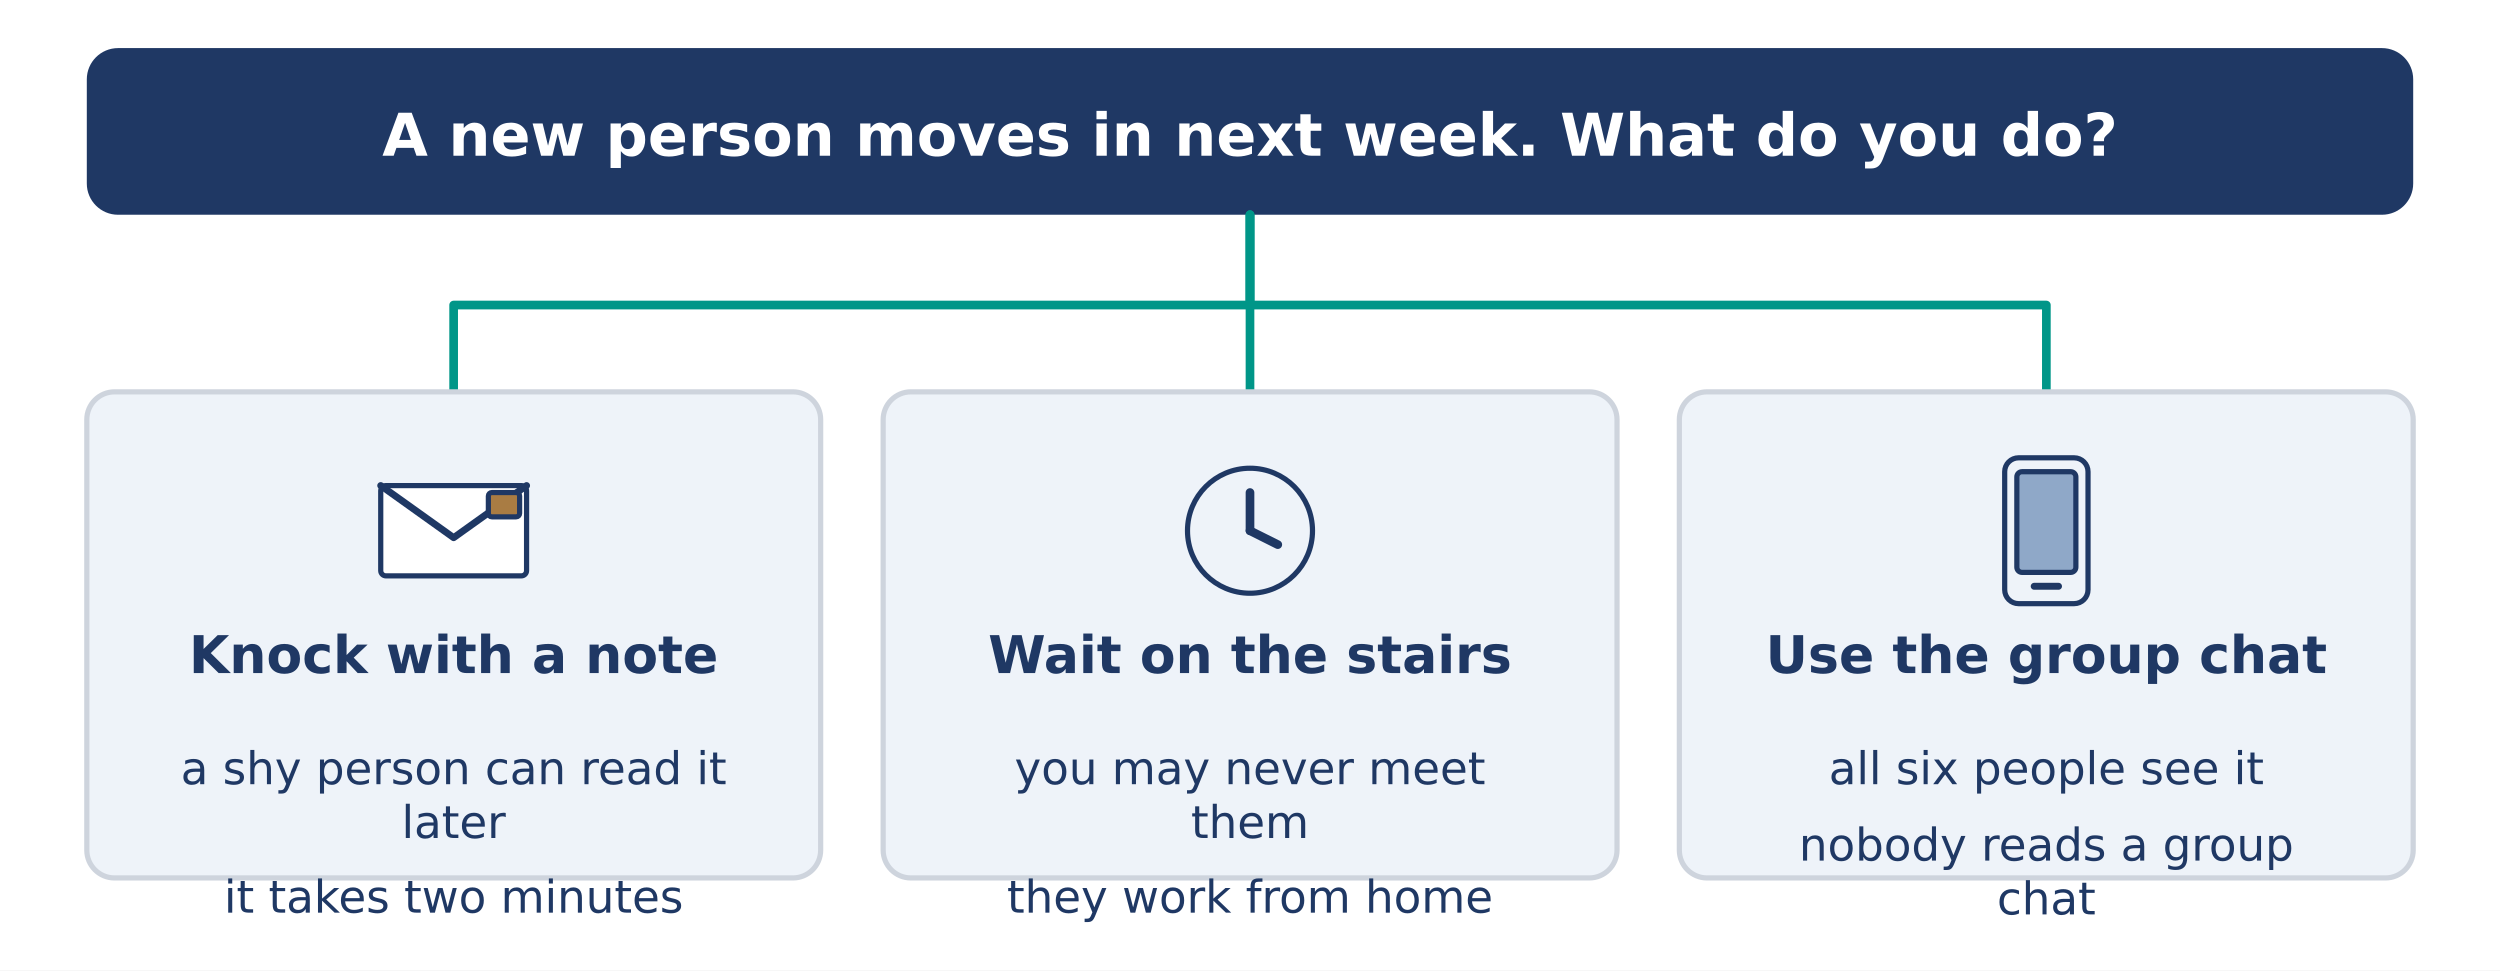
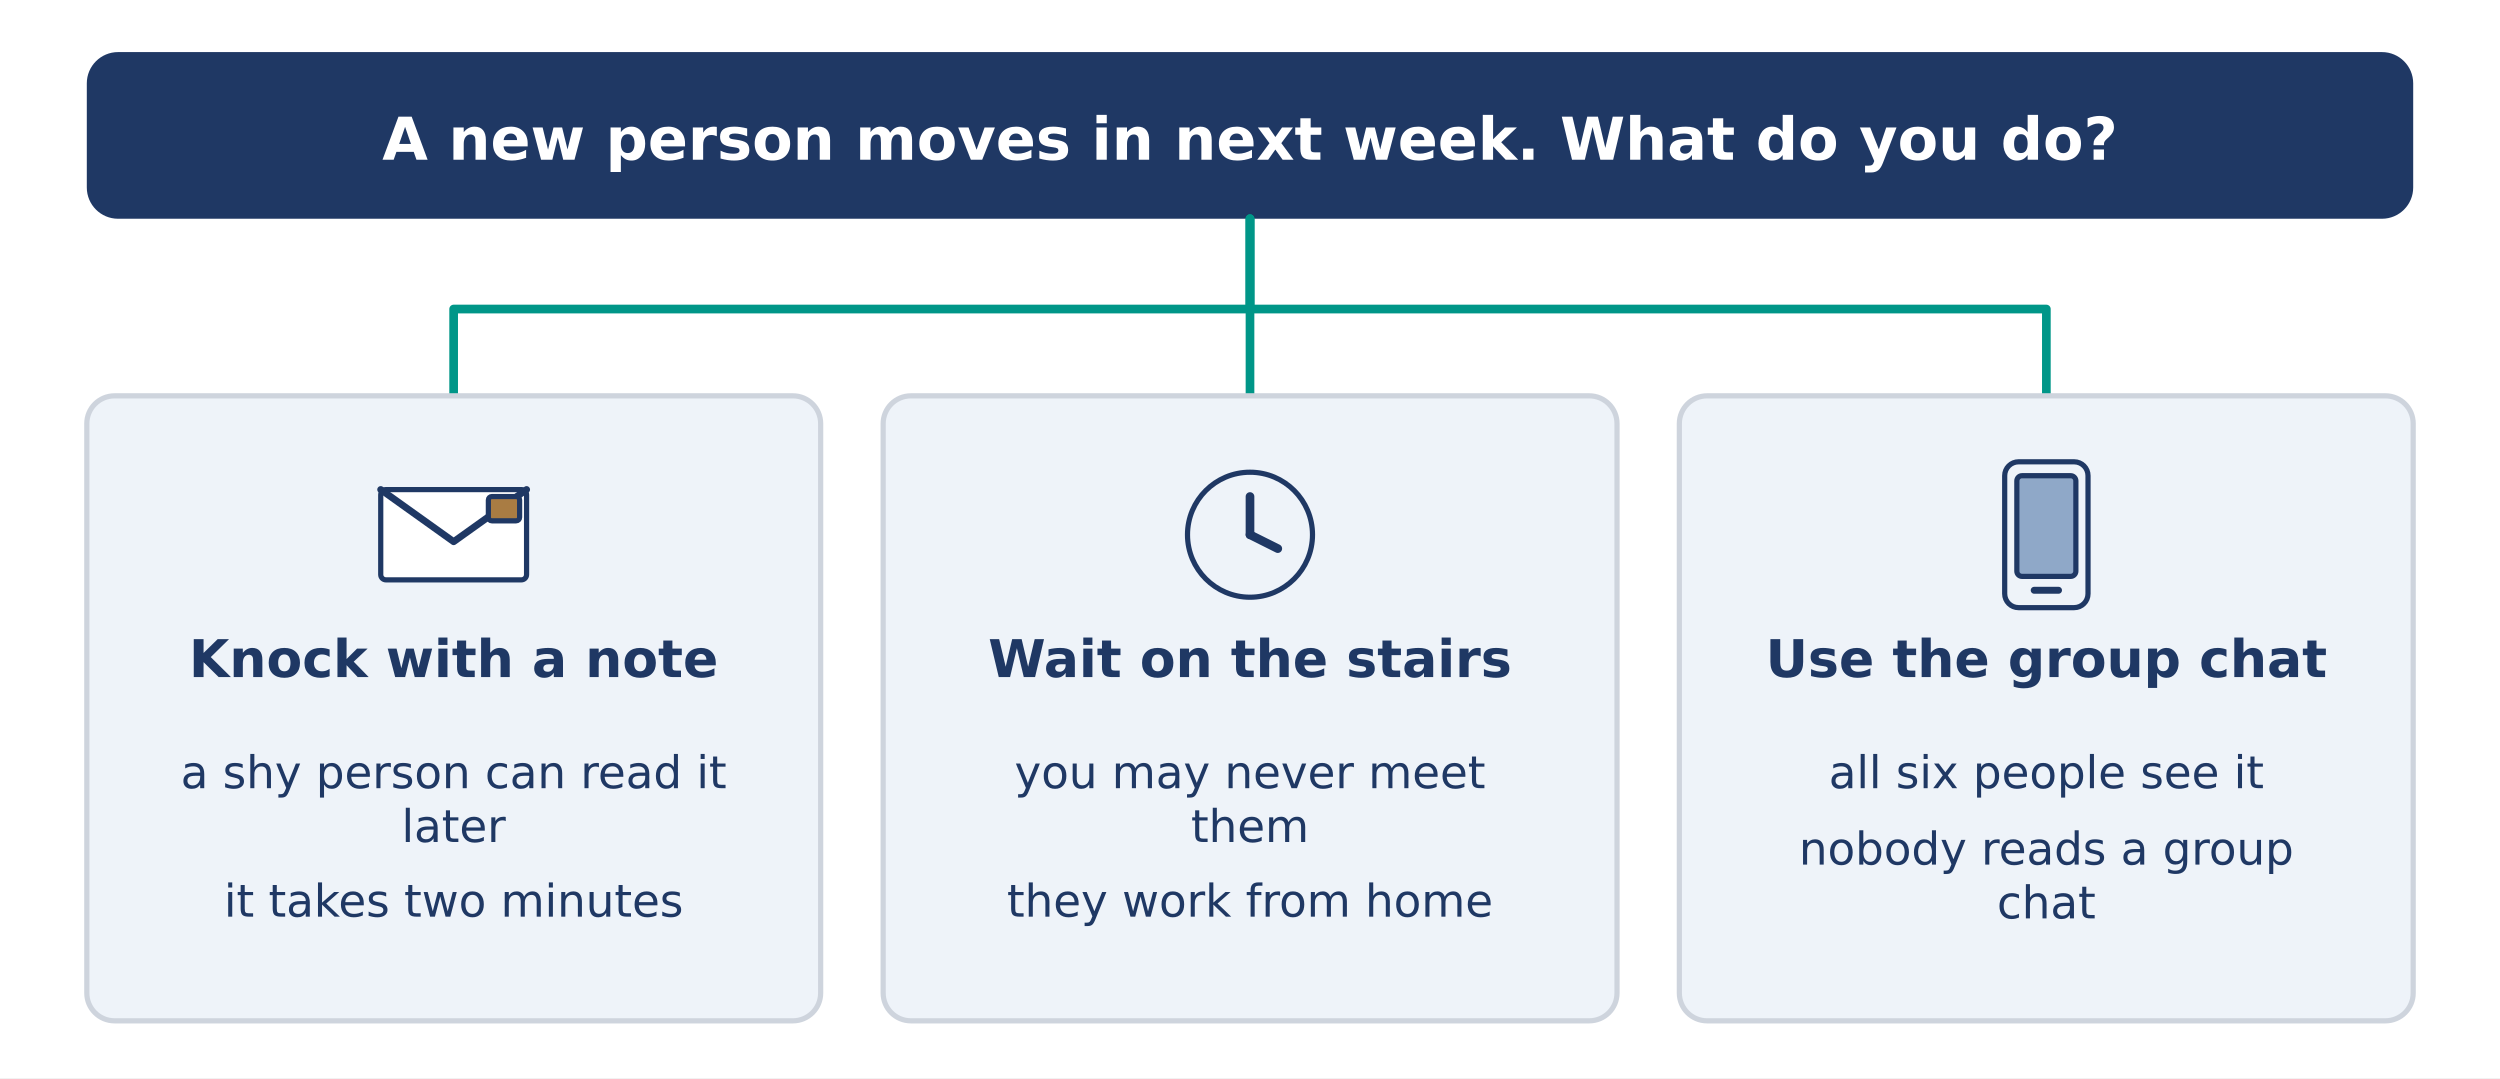
- <svg xmlns="http://www.w3.org/2000/svg" width="1440" height="559" viewBox="0 0 1440 559">
-   <rect width="1440" height="559" fill="#FFFFFF" />
-   <rect x="50.0" y="27.7" width="1340.0" height="96.0" rx="18" fill="#1F3864" stroke="#1F3864" stroke-width="0" />
-   <text x="720.0" y="89.7" font-family="DejaVu Sans" font-size="34" font-weight="bold" fill="#FFFFFF" text-anchor="middle">A new person moves in next week. What do you do?</text>
-   <path d="M 720.0 123.7 L 720.0 175.7 L 261.3 175.7 L 261.3 225.7" fill="none" stroke="#009688" stroke-width="5" stroke-linecap="round" stroke-linejoin="round" />
-   <rect x="50.0" y="225.7" width="422.7" height="280.0" rx="16" fill="#EEF3F9" stroke="#CED4DD" stroke-width="3" />
-   <rect x="219.3" y="279.7" width="84.0" height="52.0" rx="3.0" fill="#FFFFFF" stroke="#1F3864" stroke-width="3" />
-   <path d="M 219.3 279.7 L 261.3 309.7 L 303.3 279.7" fill="none" stroke="#1F3864" stroke-width="4" stroke-linecap="round" stroke-linejoin="round" />
-   <rect x="281.3" y="283.7" width="18.0" height="14.0" rx="2.0" fill="#A97C43" stroke="#1F3864" stroke-width="3" />
-   <text x="261.3" y="387.7" font-family="DejaVu Sans" font-size="30" font-weight="bold" fill="#1F3864" text-anchor="middle">Knock with a note</text>
-   <text x="261.3" y="451.7" font-family="DejaVu Sans" font-size="26" font-weight="normal" fill="#1F3864" text-anchor="middle">a shy person can read it</text>
-   <text x="261.3" y="482.7" font-family="DejaVu Sans" font-size="26" font-weight="normal" fill="#1F3864" text-anchor="middle">later</text>
-   <text x="261.3" y="525.7" font-family="DejaVu Sans" font-size="26" font-weight="normal" fill="#1F3864" text-anchor="middle">it takes two minutes</text>
-   <path d="M 720.0 123.7 L 720.0 175.7 L 720.0 175.7 L 720.0 225.7" fill="none" stroke="#009688" stroke-width="5" stroke-linecap="round" stroke-linejoin="round" />
-   <rect x="508.7" y="225.7" width="422.7" height="280.0" rx="16" fill="#EEF3F9" stroke="#CED4DD" stroke-width="3" />
-   <circle cx="720.0" cy="305.7" r="36.0" fill="#EEF3F9" stroke="#1F3864" stroke-width="3" />
-   <line x1="720.0" y1="305.7" x2="720.0" y2="283.7" stroke="#1F3864" stroke-width="5" stroke-linecap="round" />
-   <line x1="720.0" y1="305.7" x2="736.0" y2="313.7" stroke="#1F3864" stroke-width="5" stroke-linecap="round" />
-   <text x="720.0" y="387.7" font-family="DejaVu Sans" font-size="30" font-weight="bold" fill="#1F3864" text-anchor="middle">Wait on the stairs</text>
-   <text x="720.0" y="451.7" font-family="DejaVu Sans" font-size="26" font-weight="normal" fill="#1F3864" text-anchor="middle">you may never meet</text>
-   <text x="720.0" y="482.7" font-family="DejaVu Sans" font-size="26" font-weight="normal" fill="#1F3864" text-anchor="middle">them</text>
-   <text x="720.0" y="525.7" font-family="DejaVu Sans" font-size="26" font-weight="normal" fill="#1F3864" text-anchor="middle">they work from home</text>
-   <path d="M 720.0 123.7 L 720.0 175.7 L 1178.7 175.7 L 1178.7 225.7" fill="none" stroke="#009688" stroke-width="5" stroke-linecap="round" stroke-linejoin="round" />
-   <rect x="967.3" y="225.7" width="422.7" height="280.0" rx="16" fill="#EEF3F9" stroke="#CED4DD" stroke-width="3" />
-   <rect x="1154.7" y="263.7" width="48.0" height="84.0" rx="8.0" fill="#EEF3F9" stroke="#1F3864" stroke-width="3" />
-   <rect x="1161.7" y="271.7" width="34.0" height="58.0" rx="3.0" fill="#8FA8C8" stroke="#1F3864" stroke-width="3" />
-   <line x1="1171.7" y1="337.7" x2="1185.7" y2="337.7" stroke="#1F3864" stroke-width="4" stroke-linecap="round" />
-   <text x="1178.7" y="387.7" font-family="DejaVu Sans" font-size="30" font-weight="bold" fill="#1F3864" text-anchor="middle">Use the group chat</text>
-   <text x="1178.7" y="451.7" font-family="DejaVu Sans" font-size="26" font-weight="normal" fill="#1F3864" text-anchor="middle">all six people see it</text>
-   <text x="1178.7" y="495.7" font-family="DejaVu Sans" font-size="26" font-weight="normal" fill="#1F3864" text-anchor="middle">nobody reads a group</text>
-   <text x="1178.7" y="526.7" font-family="DejaVu Sans" font-size="26" font-weight="normal" fill="#1F3864" text-anchor="middle">chat</text>
+ <svg xmlns="http://www.w3.org/2000/svg" width="1440" height="621" viewBox="0 0 1440 621">
+   <rect width="1440" height="621" fill="#FFFFFF" />
+   <rect x="50.0" y="30.0" width="1340.0" height="96.0" rx="18" fill="#1F3864" stroke="#1F3864" stroke-width="0" />
+   <text x="720.0" y="92.0" font-family="DejaVu Sans" font-size="34" font-weight="bold" fill="#FFFFFF" text-anchor="middle">A new person moves in next week. What do you do?</text>
+   <path d="M 720.0 126.0 L 720.0 178.0 L 261.3 178.0 L 261.3 228.0" fill="none" stroke="#009688" stroke-width="5" stroke-linecap="round" stroke-linejoin="round" />
+   <rect x="50.0" y="228.0" width="422.7" height="360.0" rx="16" fill="#EEF3F9" stroke="#CED4DD" stroke-width="3" />
+   <rect x="219.3" y="282.0" width="84.0" height="52.0" rx="3.0" fill="#FFFFFF" stroke="#1F3864" stroke-width="3" />
+   <path d="M 219.3 282.0 L 261.3 312.0 L 303.3 282.0" fill="none" stroke="#1F3864" stroke-width="4" stroke-linecap="round" stroke-linejoin="round" />
+   <rect x="281.3" y="286.0" width="18.0" height="14.0" rx="2.0" fill="#A97C43" stroke="#1F3864" stroke-width="3" />
+   <text x="261.3" y="390.0" font-family="DejaVu Sans" font-size="30" font-weight="bold" fill="#1F3864" text-anchor="middle">Knock with a note</text>
+   <text x="261.3" y="454.0" font-family="DejaVu Sans" font-size="26" font-weight="normal" fill="#1F3864" text-anchor="middle">a shy person can read it</text>
+   <text x="261.3" y="485.0" font-family="DejaVu Sans" font-size="26" font-weight="normal" fill="#1F3864" text-anchor="middle">later</text>
+   <text x="261.3" y="528.0" font-family="DejaVu Sans" font-size="26" font-weight="normal" fill="#1F3864" text-anchor="middle">it takes two minutes</text>
+   <path d="M 720.0 126.0 L 720.0 178.0 L 720.0 178.0 L 720.0 228.0" fill="none" stroke="#009688" stroke-width="5" stroke-linecap="round" stroke-linejoin="round" />
+   <rect x="508.7" y="228.0" width="422.7" height="360.0" rx="16" fill="#EEF3F9" stroke="#CED4DD" stroke-width="3" />
+   <circle cx="720.0" cy="308.0" r="36.0" fill="#EEF3F9" stroke="#1F3864" stroke-width="3" />
+   <line x1="720.0" y1="308.0" x2="720.0" y2="286.0" stroke="#1F3864" stroke-width="5" stroke-linecap="round" />
+   <line x1="720.0" y1="308.0" x2="736.0" y2="316.0" stroke="#1F3864" stroke-width="5" stroke-linecap="round" />
+   <text x="720.0" y="390.0" font-family="DejaVu Sans" font-size="30" font-weight="bold" fill="#1F3864" text-anchor="middle">Wait on the stairs</text>
+   <text x="720.0" y="454.0" font-family="DejaVu Sans" font-size="26" font-weight="normal" fill="#1F3864" text-anchor="middle">you may never meet</text>
+   <text x="720.0" y="485.0" font-family="DejaVu Sans" font-size="26" font-weight="normal" fill="#1F3864" text-anchor="middle">them</text>
+   <text x="720.0" y="528.0" font-family="DejaVu Sans" font-size="26" font-weight="normal" fill="#1F3864" text-anchor="middle">they work from home</text>
+   <path d="M 720.0 126.0 L 720.0 178.0 L 1178.7 178.0 L 1178.7 228.0" fill="none" stroke="#009688" stroke-width="5" stroke-linecap="round" stroke-linejoin="round" />
+   <rect x="967.3" y="228.0" width="422.7" height="360.0" rx="16" fill="#EEF3F9" stroke="#CED4DD" stroke-width="3" />
+   <rect x="1154.7" y="266.0" width="48.0" height="84.0" rx="8.0" fill="#EEF3F9" stroke="#1F3864" stroke-width="3" />
+   <rect x="1161.7" y="274.0" width="34.0" height="58.0" rx="3.0" fill="#8FA8C8" stroke="#1F3864" stroke-width="3" />
+   <line x1="1171.7" y1="340.0" x2="1185.7" y2="340.0" stroke="#1F3864" stroke-width="4" stroke-linecap="round" />
+   <text x="1178.7" y="390.0" font-family="DejaVu Sans" font-size="30" font-weight="bold" fill="#1F3864" text-anchor="middle">Use the group chat</text>
+   <text x="1178.7" y="454.0" font-family="DejaVu Sans" font-size="26" font-weight="normal" fill="#1F3864" text-anchor="middle">all six people see it</text>
+   <text x="1178.7" y="498.0" font-family="DejaVu Sans" font-size="26" font-weight="normal" fill="#1F3864" text-anchor="middle">nobody reads a group</text>
+   <text x="1178.7" y="529.0" font-family="DejaVu Sans" font-size="26" font-weight="normal" fill="#1F3864" text-anchor="middle">chat</text>
</svg>
